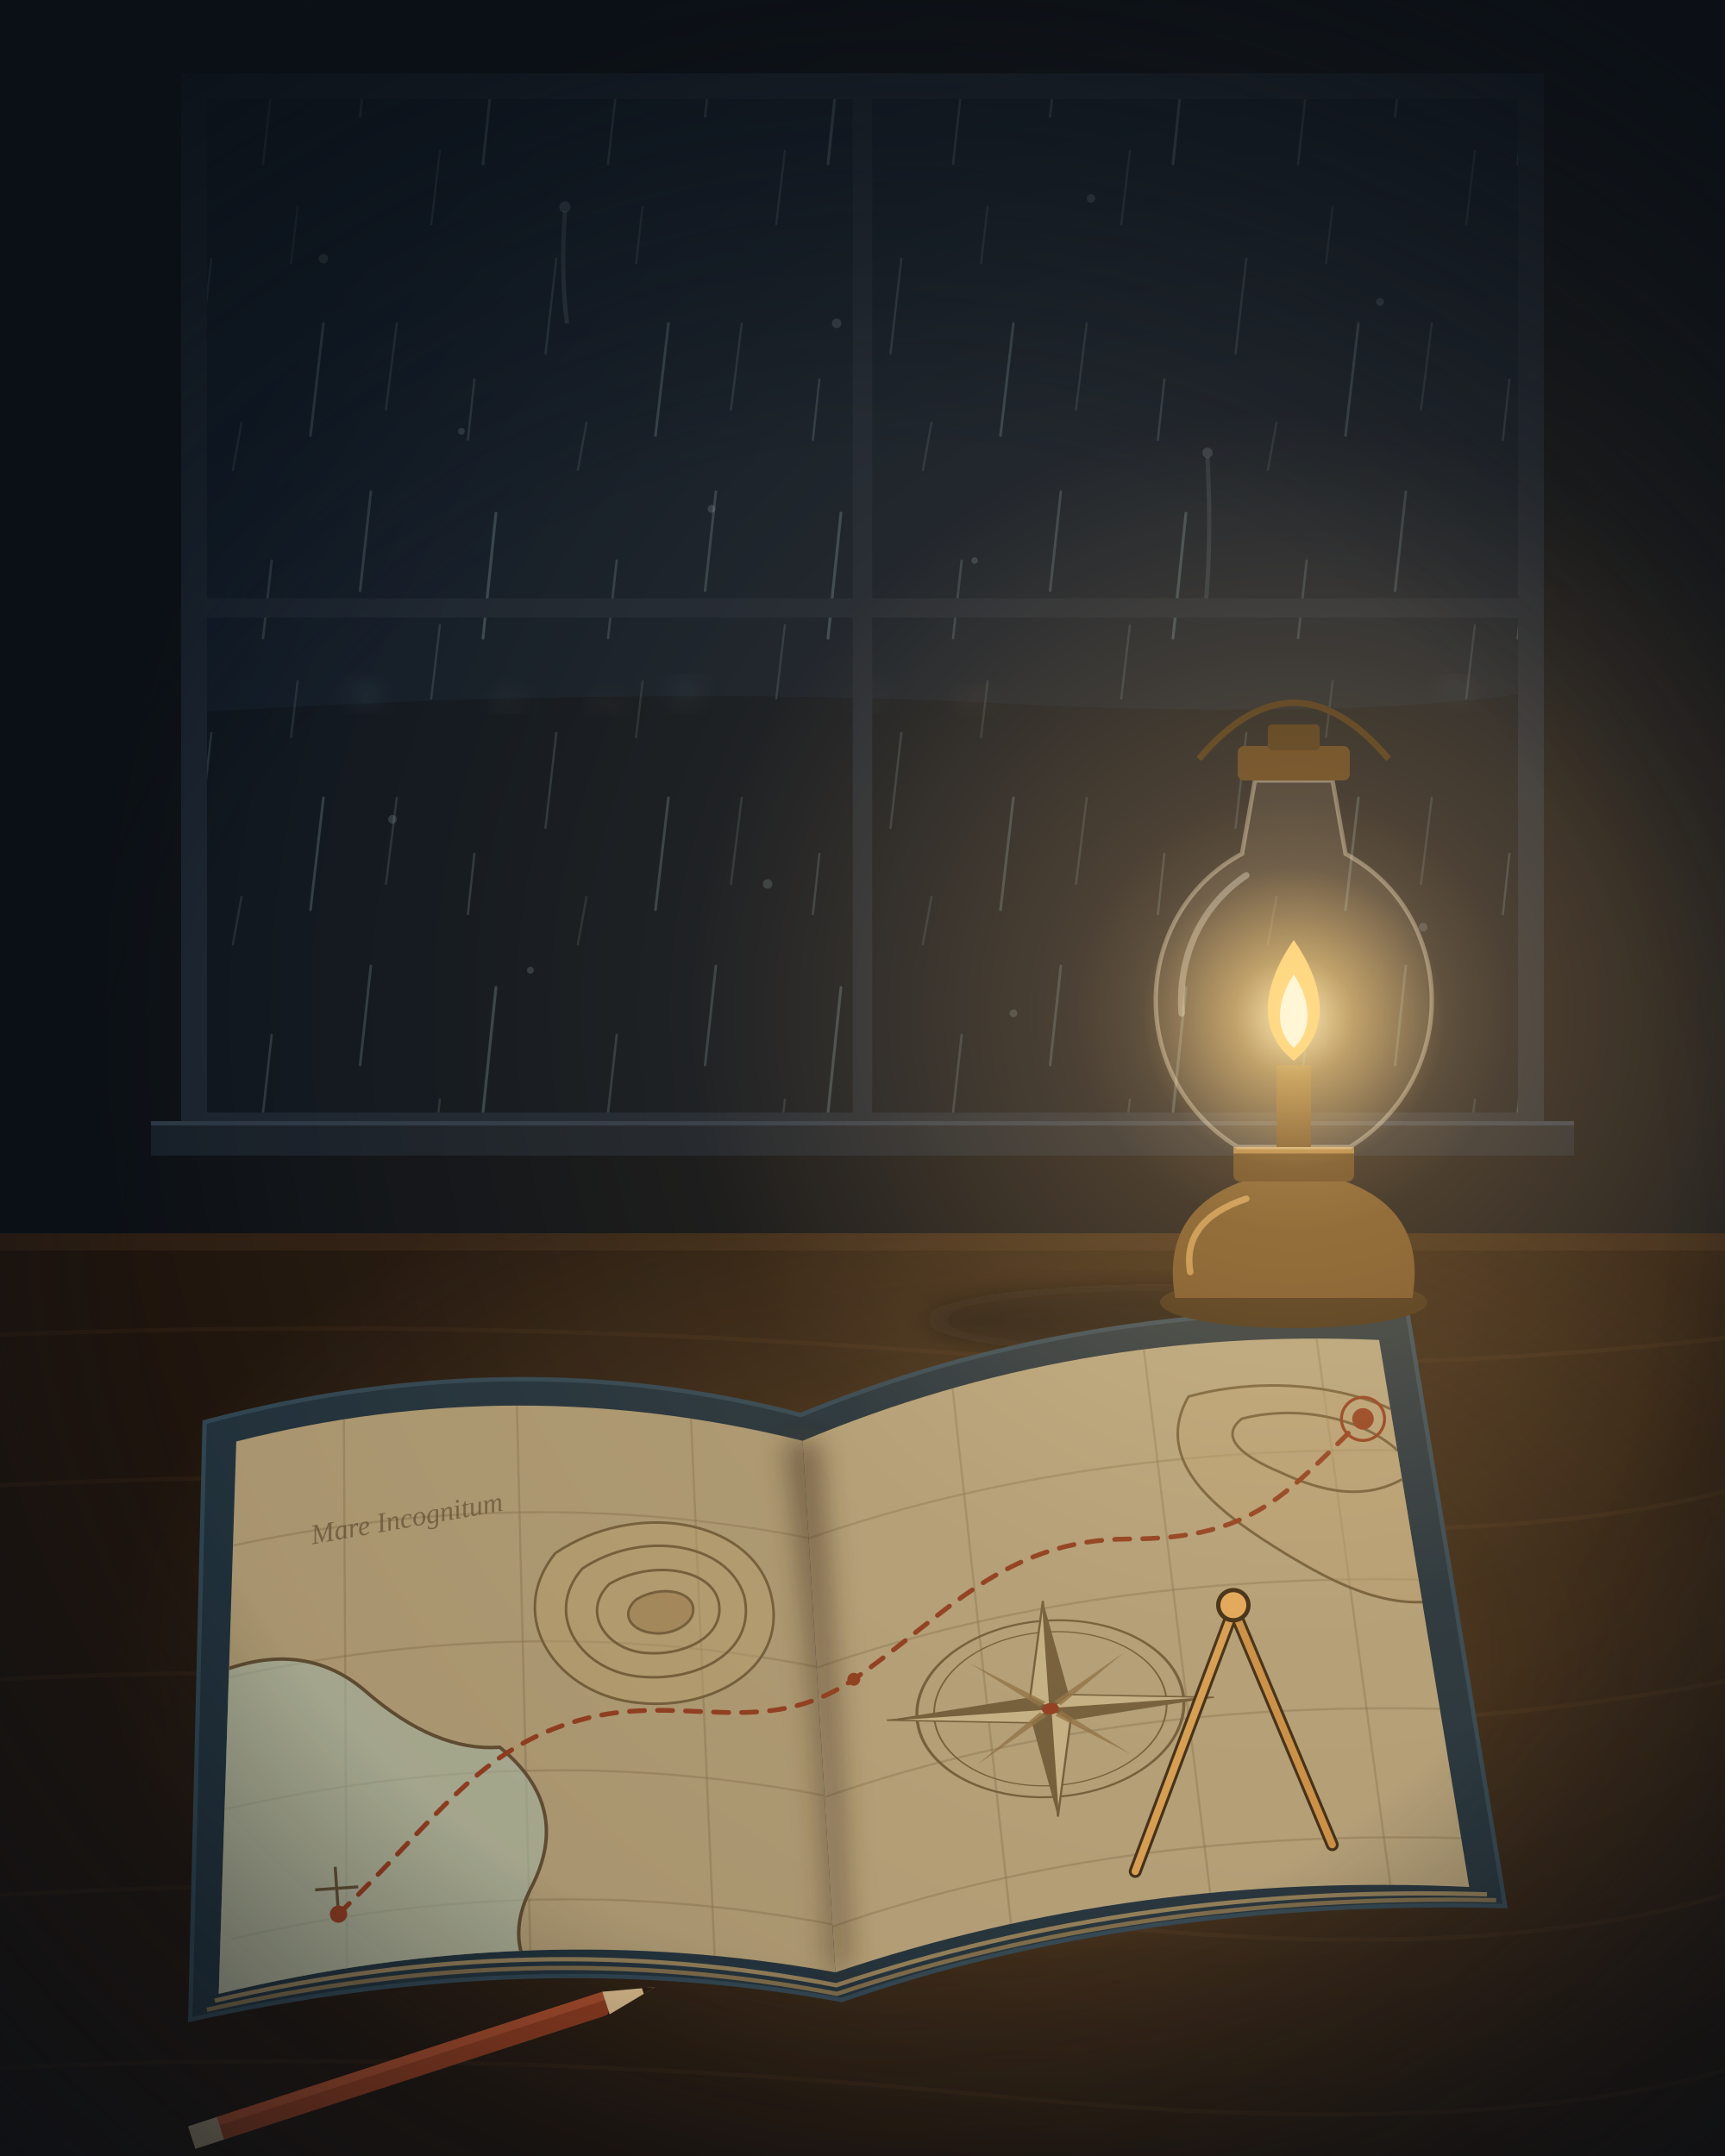
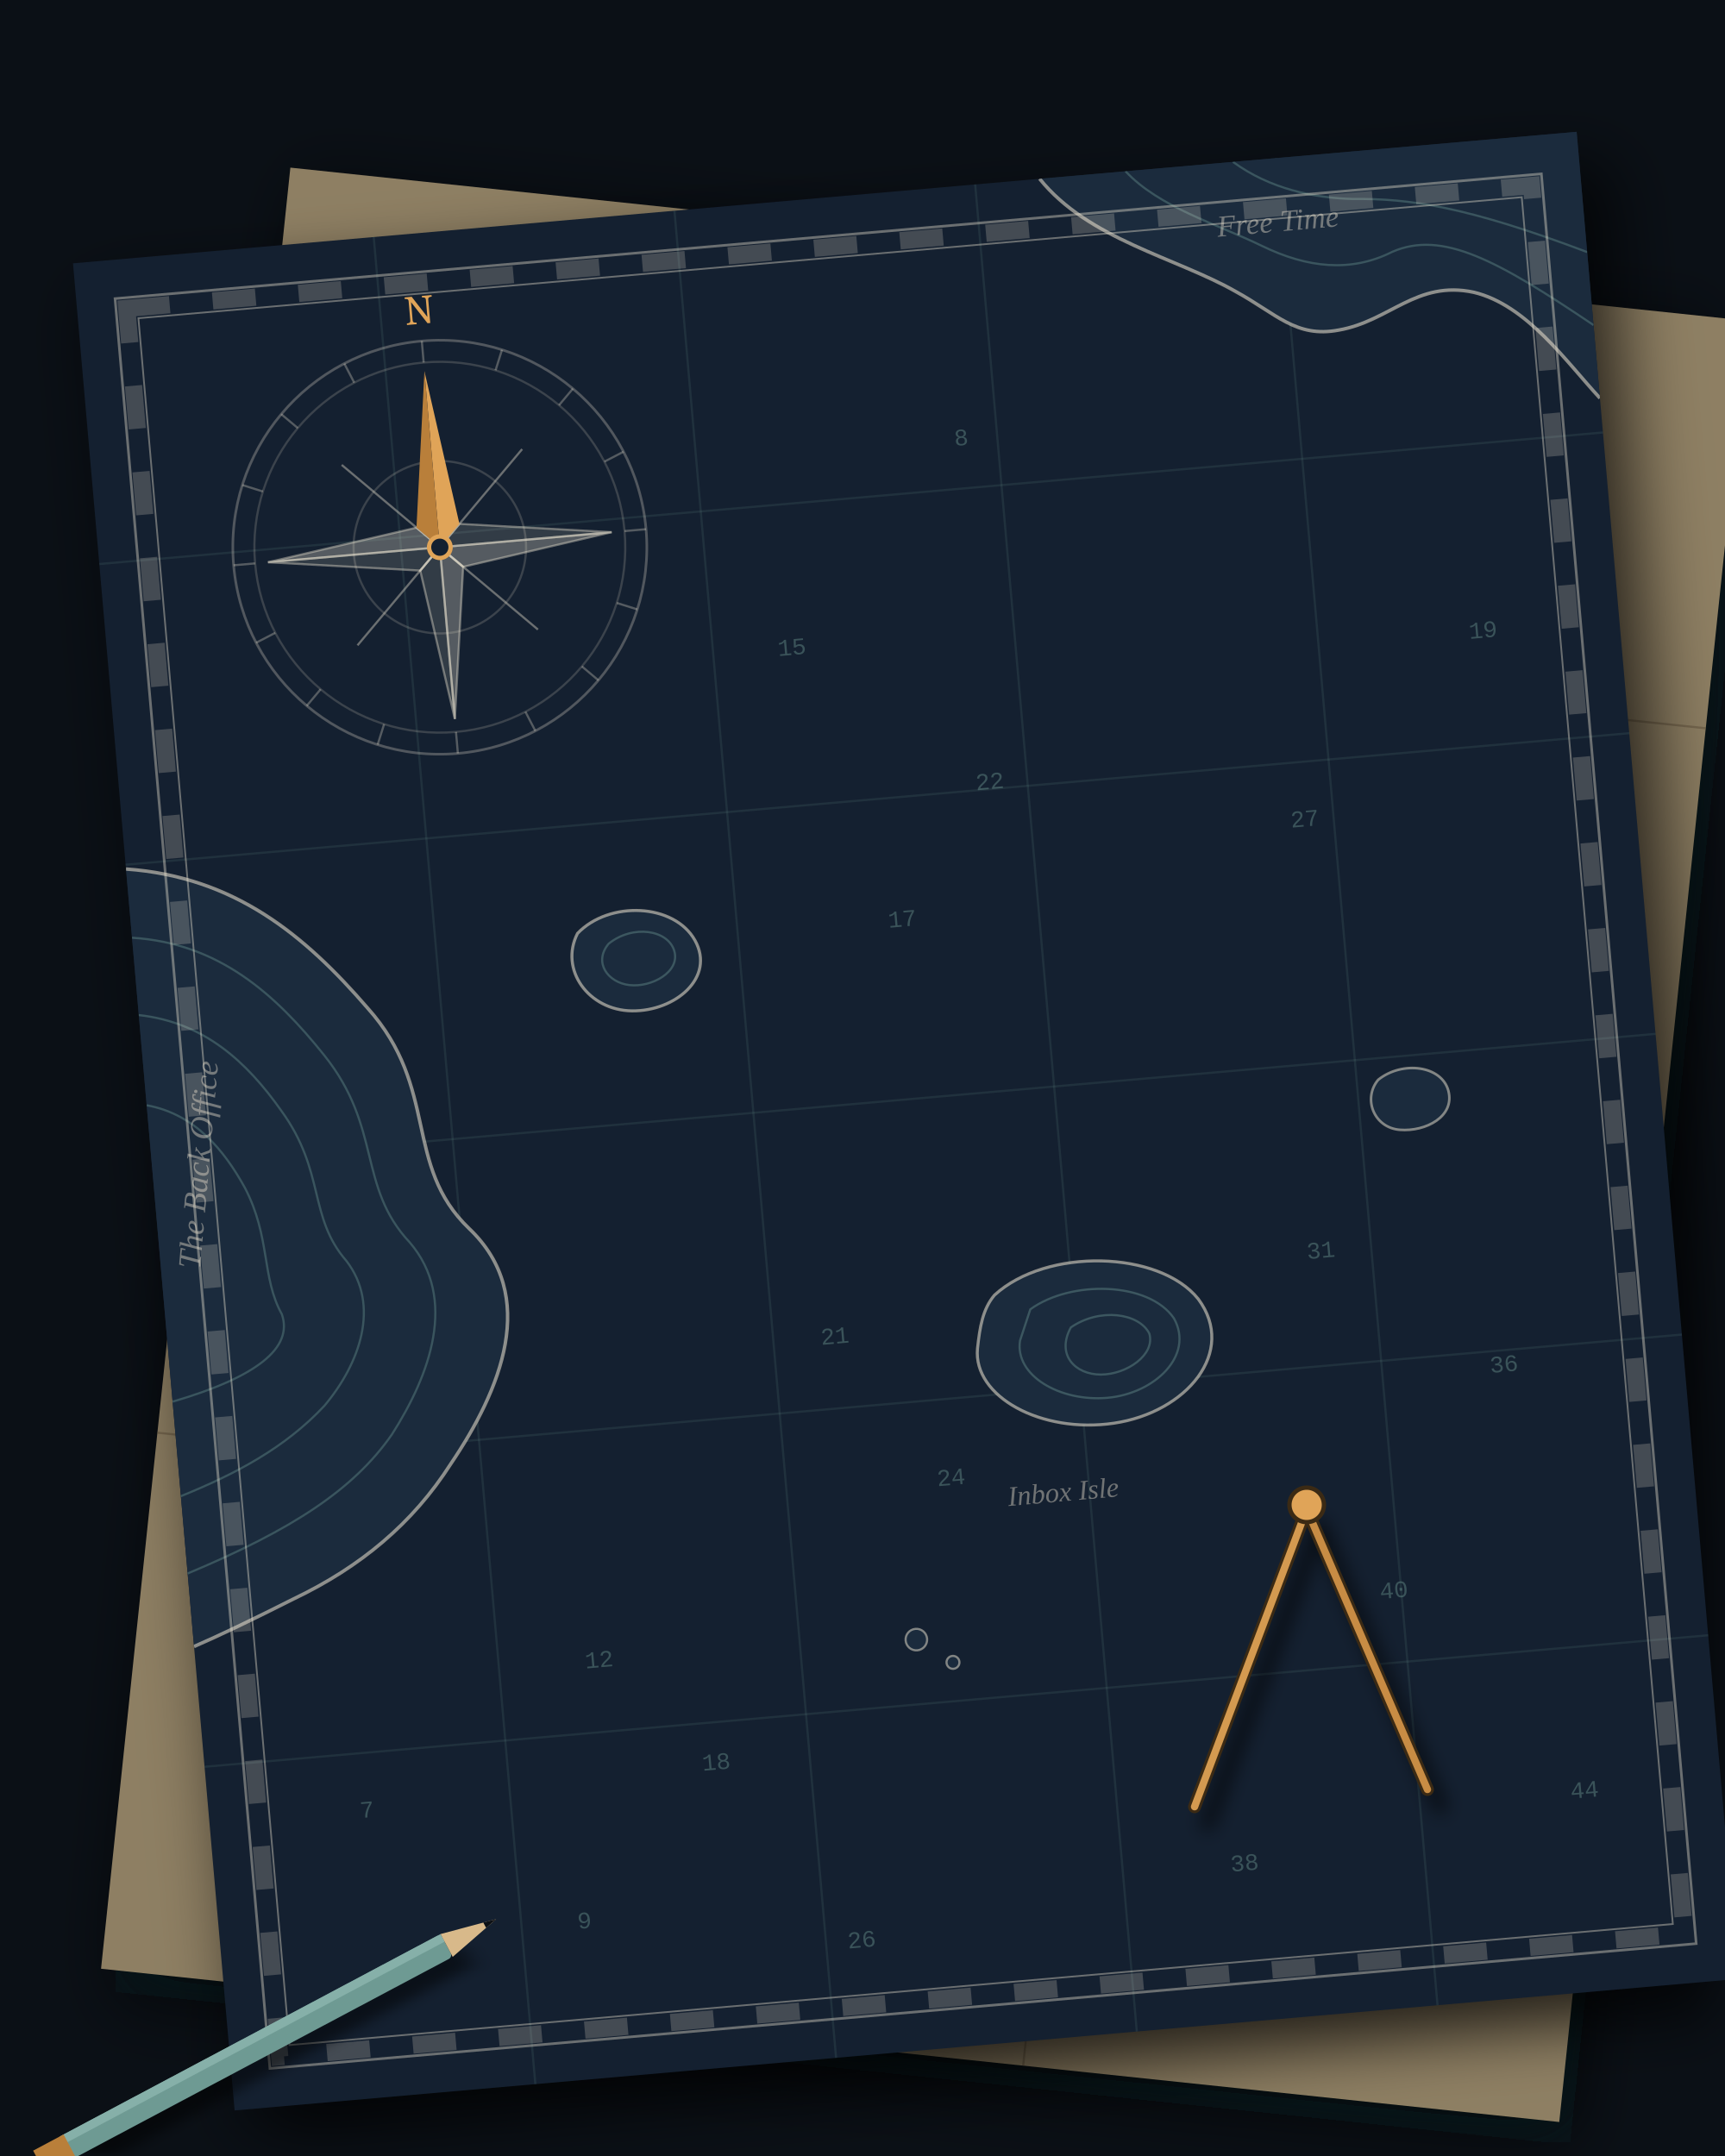
- <svg xmlns="http://www.w3.org/2000/svg" viewBox="0 0 800 1000" width="800" height="1000" role="img" aria-label="An open nautical chart on a wooden table at night, lit by one warm lamp, rain on the window behind it">
+ <svg xmlns="http://www.w3.org/2000/svg" viewBox="0 0 800 1000" width="800" height="1000" role="img" aria-label="A navigator's chart seen from above, with a brass route plotted from your week to hours back">
  <style>
-     .rain { animation: fall 2.6s linear infinite; }
-     .flame { transform-origin: 600px 490px; animation: flicker 4.2s ease-in-out infinite; }
-     .glow { animation: breathe 6s ease-in-out infinite; }
-     @keyframes fall { from { transform: translateY(-220px); } to { transform: translateY(0); } }
-     @keyframes flicker {
-       0%, 100% { transform: scale(1, 1); }
-       30% { transform: scale(.97, 1.03); }
-       55% { transform: scale(1.02, .98); }
-       80% { transform: scale(.99, 1.02); }
+     .route-draw { stroke-dasharray: 1200; stroke-dashoffset: 1200; animation: draw 5.5s cubic-bezier(.45, 0, .2, 1) .6s forwards; }
+     .wp { opacity: 0; animation: appear .8s ease-out forwards; }
+     .wp1 { animation-delay: 1.6s; } .wp2 { animation-delay: 2.7s; } .wp3 { animation-delay: 3.8s; } .wp4 { animation-delay: 5.6s; }
+     .wp0 { animation-delay: .3s; }
+     @keyframes draw { to { stroke-dashoffset: 0; } }
+     @keyframes appear { from { opacity: 0; transform: translateY(4px); } to { opacity: 1; transform: none; } }
+     @media (prefers-reduced-motion: reduce) {
+       .route-draw { animation: none; stroke-dashoffset: 0; }
+       .wp { animation: none; opacity: 1; }
    }
-     @keyframes breathe { 0%, 100% { opacity: 1; } 50% { opacity: .9; } }
-     @media (prefers-reduced-motion: reduce) {
-       .rain, .flame, .glow { animation: none; }
-     }
+     .lbl { font-family: "JetBrains Mono", Consolas, Menlo, "Courier New", monospace; font-size: 13px; letter-spacing: 1.6px; font-weight: 600; }
+     .snd { font-family: "JetBrains Mono", Consolas, Menlo, "Courier New", monospace; font-size: 11px; fill: #6E9A93; fill-opacity: .42; }
+     .name { font-family: Georgia, "Times New Roman", serif; font-style: italic; fill: #EFE6D2; fill-opacity: .42; }
  </style>
  <defs>
-     <radialGradient id="lampGlow" cx="600" cy="470" r="560" gradientUnits="userSpaceOnUse">
-       <stop offset="0" stop-color="#FFC877" stop-opacity=".55" />
-       <stop offset=".18" stop-color="#E0A458" stop-opacity=".30" />
-       <stop offset=".5" stop-color="#E0A458" stop-opacity=".09" />
-       <stop offset="1" stop-color="#E0A458" stop-opacity="0" />
-     </radialGradient>
-     <radialGradient id="flameHalo" cx="600" cy="472" r="70" gradientUnits="userSpaceOnUse">
-       <stop offset="0" stop-color="#FFE3A8" stop-opacity=".95" />
-       <stop offset=".4" stop-color="#FFC060" stop-opacity=".45" />
-       <stop offset="1" stop-color="#E0A458" stop-opacity="0" />
-     </radialGradient>
-     <radialGradient id="pool" cx="470" cy="760" r="420" gradientUnits="userSpaceOnUse" gradientTransform="translate(0 300) scale(1 .62)">
-       <stop offset="0" stop-color="#E0A458" stop-opacity=".40" />
-       <stop offset=".55" stop-color="#E0A458" stop-opacity=".12" />
-       <stop offset="1" stop-color="#E0A458" stop-opacity="0" />
-     </radialGradient>
-     <radialGradient id="vignette" cx="420" cy="560" r="640" gradientUnits="userSpaceOnUse">
-       <stop offset=".55" stop-color="#0B1016" stop-opacity="0" />
-       <stop offset="1" stop-color="#0B1016" stop-opacity=".9" />
-     </radialGradient>
-     <clipPath id="glass">
-       <rect x="96" y="46" width="608" height="470" />
+     <filter id="shadow" x="-10%" y="-10%" width="120%" height="120%">
+       <feGaussianBlur stdDeviation="16" />
+     </filter>
+     <filter id="small" x="-30%" y="-30%" width="160%" height="160%">
+       <feGaussianBlur stdDeviation="4" />
+     </filter>
+     <clipPath id="sheet">
+       <rect x="70" y="90" width="700" height="860" />
    </clipPath>
-     <clipPath id="leftPage">
-       <path d="M118 650 Q250 626 380 668 L378 915 Q240 880 92 905 Z" />
-     </clipPath>
-     <clipPath id="rightPage">
-       <path d="M380 668 Q510 624 650 640 L674 896 Q520 878 378 915 Z" />
-     </clipPath>
-     <pattern id="rainTile" width="160" height="220" patternUnits="userSpaceOnUse">
-       <g stroke="#9DBDB7" stroke-linecap="round" fill="none">
-         <path d="M12 8 l-5 46" stroke-opacity=".22" stroke-width="1.2" />
-         <path d="M44 70 l-4 34" stroke-opacity=".16" stroke-width="1" />
-         <path d="M70 18 l-6 58" stroke-opacity=".26" stroke-width="1.3" />
-         <path d="M98 120 l-5 44" stroke-opacity=".18" stroke-width="1" />
-         <path d="M126 40 l-4 36" stroke-opacity=".2" stroke-width="1.1" />
-         <path d="M150 150 l-6 52" stroke-opacity=".24" stroke-width="1.2" />
-         <path d="M24 150 l-5 40" stroke-opacity=".16" stroke-width="1" />
-         <path d="M60 176 l-3 28" stroke-opacity=".2" stroke-width="1" />
-         <path d="M112 196 l-4 22" stroke-opacity=".14" stroke-width="1" />
-         <path d="M138 96 l-3 26" stroke-opacity=".14" stroke-width="1" />
-       </g>
-     </pattern>
-     <filter id="soft" x="-20%" y="-20%" width="140%" height="140%">
-       <feGaussianBlur stdDeviation="6" />
-     </filter>
-     <filter id="softer" x="-50%" y="-50%" width="200%" height="200%">
-       <feGaussianBlur stdDeviation="14" />
-     </filter>
+     <mask id="routeMask" maskUnits="userSpaceOnUse" x="0" y="0" width="800" height="1000">
+       <path class="route-draw" d="M168 846 C220 776 300 770 330 694 S300 566 384 522 S520 526 546 446 S600 262 640 176" fill="none" stroke="#fff" stroke-width="10" stroke-linecap="round" />
+     </mask>
  </defs>
  <rect width="800" height="1000" fill="#0B1016" />
-   <g clip-path="url(#glass)">
-     <rect x="96" y="46" width="608" height="470" fill="#0F1A26" />
-     <path d="M96 330 Q300 318 460 326 T704 322 L704 516 L96 516 Z" fill="#0C141D" />
-     <g fill="#6E9A93" filter="url(#soft)" opacity=".55">
-       <circle cx="170" cy="322" r="3" />
-       <circle cx="236" cy="326" r="2.4" />
-       <circle cx="318" cy="320" r="2.8" />
-       <circle cx="404" cy="324" r="2" />
-       <circle cx="676" cy="318" r="2.6" />
+   <g transform="rotate(6 420 520)">
+     <rect x="96" y="120" width="680" height="840" fill="#06090D" opacity=".7" filter="url(#shadow)" />
+     <rect x="90" y="110" width="680" height="840" fill="#8E7F63" />
+     <g stroke="#5E513A" stroke-opacity=".5" fill="none">
+       <path d="M90 300 H770 M90 500 H770 M90 700 H770 M300 110 V950 M520 110 V950" />
    </g>
-     <g fill="#E0A458" filter="url(#soft)" opacity=".35">
-       <circle cx="282" cy="328" r="2.2" />
-       <circle cx="452" cy="322" r="2.4" />
-     </g>
-     <g class="rain">
-       <rect x="96" y="-180" width="608" height="740" fill="url(#rainTile)" />
-     </g>
-     <g fill="#B9D2CD" fill-opacity=".18">
-       <circle cx="150" cy="120" r="2.2" />
-       <circle cx="214" cy="200" r="1.6" />
-       <circle cx="262" cy="96" r="2.6" />
-       <circle cx="330" cy="236" r="1.8" />
-       <circle cx="388" cy="150" r="2.2" />
-       <circle cx="452" cy="260" r="1.5" />
-       <circle cx="506" cy="92" r="2" />
-       <circle cx="560" cy="210" r="2.4" />
-       <circle cx="640" cy="140" r="1.8" />
-       <circle cx="676" cy="280" r="2.2" />
-       <circle cx="182" cy="380" r="2" />
-       <circle cx="246" cy="450" r="1.6" />
-       <circle cx="356" cy="410" r="2.2" />
-       <circle cx="470" cy="470" r="1.8" />
-       <circle cx="660" cy="430" r="2" />
-     </g>
-     <path d="M262 98 q-2 30 1 52" stroke="#B9D2CD" stroke-opacity=".14" stroke-width="2" fill="none" />
-     <path d="M560 212 q2 40 -1 70" stroke="#B9D2CD" stroke-opacity=".12" stroke-width="2" fill="none" />
  </g>
-   <g fill="none" stroke="#18222E">
-     <rect x="90" y="40" width="620" height="482" stroke-width="12" />
-     <path d="M400 46 V516 M96 282 H704" stroke-width="9" />
-   </g>
-   <rect x="70" y="520" width="660" height="16" fill="#151E28" />
-   <rect x="70" y="520" width="660" height="2" fill="#2A3644" />
-   <path d="M-20 572 H820 V1000 H-20 Z" fill="#1E140D" />
-   <path d="M-20 572 H820 V580 H-20 Z" fill="#2B1D12" />
-   <g fill="none" stroke="#33231570" stroke-width="2">
-     <path d="M-20 620 Q200 610 420 626 T820 618" />
-     <path d="M-20 690 Q240 676 470 700 T820 686" />
-     <path d="M-20 780 Q180 768 400 792 T820 776" />
-     <path d="M-20 880 Q260 864 480 890 T820 872" />
-     <path d="M-20 960 Q220 948 460 972 T820 954" />
-   </g>
-   <rect x="-20" y="572" width="840" height="428" fill="url(#pool)" />
-   <ellipse cx="540" cy="612" rx="110" ry="16" fill="#07090C" opacity=".6" filter="url(#soft)" />
-   <g transform="rotate(-4 380 780)">
-     <path d="M104 640 Q250 612 380 656 Q512 612 664 628 L690 906 Q520 890 380 928 Q240 892 78 916 Z" fill="#20303A" />
-     <path d="M104 640 Q250 612 380 656 Q512 612 664 628 L690 906 Q520 890 380 928 Q240 892 78 916 Z" fill="none" stroke="#2F4450" stroke-width="2" />
-     <path d="M90 908 Q240 884 378 921 Q522 884 682 900" fill="none" stroke="#8E7A55" stroke-width="2" />
-     <path d="M86 912 Q240 888 378 925 Q522 888 686 903" fill="none" stroke="#7A6848" stroke-width="2" />
-     <path d="M118 650 Q250 626 380 668 L378 915 Q240 880 92 905 Z" fill="#A8946E" />
-     <g clip-path="url(#leftPage)">
-       <g stroke="#7A6644" stroke-opacity=".35" stroke-width="1" fill="none">
-         <path d="M100 700 Q250 676 390 716" />
-         <path d="M100 760 Q250 736 390 776" />
-         <path d="M100 820 Q250 796 390 836" />
-         <path d="M100 880 Q250 856 390 896" />
-         <path d="M170 620 L150 930" />
-         <path d="M250 620 L236 930" />
-         <path d="M330 620 L322 930" />
+   <g transform="rotate(-5 420 520)">
+     <rect x="80" y="104" width="700" height="860" fill="#000" opacity=".75" filter="url(#shadow)" />
+     <rect x="70" y="90" width="700" height="860" fill="#142030" />
+     <g clip-path="url(#sheet)">
+       <g stroke="#6E9A93" stroke-opacity=".14" stroke-width="1">
+         <path d="M70 230 H770 M70 370 H770 M70 510 H770 M70 650 H770 M70 790 H770" />
+         <path d="M210 90 V950 M350 90 V950 M490 90 V950 M630 90 V950" />
      </g>
-       <path d="M92 760 Q140 740 170 770 T230 800 Q262 830 240 866 T262 930 L80 930 Z" fill="#9FB3A3" fill-opacity=".55" />
-       <path d="M92 760 Q140 740 170 770 T230 800 Q262 830 240 866 T262 930" fill="none" stroke="#5C4A30" stroke-width="1.6" />
-       <g fill="none" stroke="#6F5A38" stroke-width="1.2">
-         <path d="M262 712 C300 690 352 702 360 736 C368 772 330 790 296 784 C258 778 236 740 262 712 Z" fill="#B49A6B" fill-opacity=".5" />
-         <path d="M274 720 C302 704 342 712 348 738 C352 764 324 776 298 772 C270 768 254 740 274 720 Z" />
-         <path d="M286 728 C306 718 334 724 336 740 C338 756 318 764 300 761 C282 758 272 740 286 728 Z" />
-         <path d="M298 736 C310 730 324 734 324 742 C324 750 312 754 304 752 C294 750 290 742 298 736 Z" fill="#8C6E42" fill-opacity=".45" />
+       <path d="M70 372 C120 380 150 410 176 446 C206 486 186 520 214 552 C244 586 222 628 196 660 C176 686 150 704 118 716 C98 724 82 730 70 734 Z" fill="#1B2B3D" />
+       <g fill="none" stroke="#6E9A93" stroke-opacity=".38" stroke-width="1">
+         <path d="M70 404 C110 410 134 436 154 466 C178 502 164 528 186 556 C206 584 190 618 170 644 C150 668 120 684 70 700" />
+         <path d="M70 440 C100 446 118 466 132 490 C150 520 140 540 156 562 C170 584 158 610 140 628 C120 646 96 656 70 664" />
+         <path d="M70 482 C92 488 104 506 112 524 C122 548 116 566 124 584 C128 600 110 612 70 620" />
      </g>
-       <g fill="#5C4A30" font-family="Georgia, 'Times New Roman', serif" font-style="italic" font-size="13" opacity=".7">
-         <text x="150" y="700" transform="rotate(-6 150 700)">Mare Incognitum</text>
+       <path d="M70 372 C120 380 150 410 176 446 C206 486 186 520 214 552 C244 586 222 628 196 660 C176 686 150 704 118 716 C98 724 82 730 70 734" fill="none" stroke="#EFE6D2" stroke-opacity=".55" stroke-width="1.6" />
+       <path d="M520 90 C540 120 580 132 606 150 C624 162 632 174 652 172 C676 170 690 152 716 160 C740 168 756 196 770 214 L770 90 Z" fill="#1B2B3D" />
+       <g fill="none" stroke="#6E9A93" stroke-opacity=".38" stroke-width="1">
+         <path d="M560 90 C574 108 600 118 620 130 C640 142 660 146 680 138 C704 130 728 146 770 180" />
+         <path d="M610 90 C626 104 646 110 664 112 C690 114 716 120 770 146" />
      </g>
-       <path d="M140 860 L160 860 M150 850 L150 870" stroke="#5C4A30" stroke-width="1.4" />
-     </g>
-     <path d="M380 668 Q510 624 650 640 L674 896 Q520 878 378 915 Z" fill="#B09B74" />
-     <g clip-path="url(#rightPage)">
-       <g stroke="#7A6644" stroke-opacity=".35" stroke-width="1" fill="none">
-         <path d="M370 716 Q510 676 680 694" />
-         <path d="M370 776 Q510 736 680 754" />
-         <path d="M370 836 Q510 796 680 814" />
-         <path d="M370 896 Q510 856 680 874" />
-         <path d="M450 620 L462 930" />
-         <path d="M540 620 L556 930" />
-         <path d="M620 620 L640 930" />
+       <path d="M520 90 C540 120 580 132 606 150 C624 162 632 174 652 172 C676 170 690 152 716 160 C740 168 756 196 770 214" fill="none" stroke="#EFE6D2" stroke-opacity=".55" stroke-width="1.6" />
+       <g>
+         <path d="M454 604 C480 584 532 590 548 614 C564 640 538 666 504 668 C470 670 440 650 444 628 C446 618 448 610 454 604 Z" fill="#1B2B3D" stroke="#EFE6D2" stroke-opacity=".55" stroke-width="1.4" />
+         <path d="M470 612 C490 600 526 604 536 622 C544 640 524 656 502 656 C480 656 460 642 464 626 Z" fill="none" stroke="#6E9A93" stroke-opacity=".4" />
+         <path d="M488 622 C502 614 520 618 524 628 C526 638 512 646 500 645 C488 644 480 634 488 622 Z" fill="none" stroke="#6E9A93" stroke-opacity=".4" />
+         <path d="M276 420 C292 406 322 410 330 428 C338 446 318 460 298 458 C278 456 266 436 276 420 Z" fill="#1B2B3D" stroke="#EFE6D2" stroke-opacity=".55" stroke-width="1.4" />
+         <path d="M290 426 C302 418 318 422 320 432 C322 442 308 448 298 446 C288 444 282 434 290 426 Z" fill="none" stroke="#6E9A93" stroke-opacity=".4" />
+         <path d="M640 520 C652 512 670 516 672 528 C674 540 660 546 648 544 C636 542 632 528 640 520 Z" fill="#1B2B3D" stroke="#EFE6D2" stroke-opacity=".5" stroke-width="1.2" />
+         <circle cx="404" cy="760" r="5" fill="#1B2B3D" stroke="#EFE6D2" stroke-opacity=".5" />
+         <circle cx="420" cy="772" r="3" fill="#1B2B3D" stroke="#EFE6D2" stroke-opacity=".5" />
      </g>
-       <g fill="none" stroke="#6F5A38" stroke-width="1.2">
-         <path d="M560 660 C610 650 668 668 680 700 L680 760 C650 770 620 750 600 736 C572 716 540 690 560 660 Z" fill="#B49A6B" fill-opacity=".45" />
-         <path d="M584 672 C616 666 652 680 662 702 C640 716 618 708 600 698 C584 690 572 680 584 672 Z" />
+       <g class="snd">
+         <text x="250" y="760">12</text>
+         <text x="300" y="812">18</text>
+         <text x="236" y="880">9</text>
+         <text x="420" y="690">24</text>
+         <text x="372" y="620">21</text>
+         <text x="600" y="600">31</text>
+         <text x="680" y="660">36</text>
+         <text x="620" y="760">40</text>
+         <text x="700" y="860">44</text>
+         <text x="420" y="430">17</text>
+         <text x="466" y="370">22</text>
+         <text x="610" y="400">27</text>
+         <text x="700" y="320">19</text>
+         <text x="380" y="300">15</text>
+         <text x="470" y="210">8</text>
+         <text x="540" y="880">38</text>
+         <text x="140" y="820">7</text>
+         <text x="360" y="900">26</text>
      </g>
-       <g transform="translate(486 800) scale(1 .66)">
-         <circle r="62" fill="none" stroke="#6F5A38" stroke-width="1.4" />
-         <circle r="54" fill="none" stroke="#6F5A38" stroke-width=".8" />
-         <g fill="#6F5A38">
-           <path d="M0 -76 L9 -9 L0 0 Z" />
-           <path d="M0 76 L-9 9 L0 0 Z" />
-           <path d="M76 0 L9 9 L0 0 Z" />
-           <path d="M-76 0 L-9 -9 L0 0 Z" />
+       <text class="name" x="88" y="560" font-size="15" transform="rotate(-80 88 560)">The Back Office</text>
+       <text class="name" x="452" y="702" font-size="13">Inbox Isle</text>
+       <text class="name" x="600" y="124" font-size="14">Free Time</text>
+       <g transform="translate(228 236)">
+         <circle r="96" fill="none" stroke="#EFE6D2" stroke-opacity=".28" stroke-width="1.2" />
+         <circle r="86" fill="none" stroke="#EFE6D2" stroke-opacity=".18" />
+         <circle r="40" fill="none" stroke="#EFE6D2" stroke-opacity=".18" />
+         <g stroke="#EFE6D2" stroke-opacity=".3" stroke-width="1">
+           <path d="M0 -96 V-86 M0 86 V96 M-96 0 H-86 M86 0 H96" />
+           <path d="M67.9 -67.9 L60.8 -60.8 M-67.9 67.9 L-60.8 60.8 M67.9 67.9 L60.8 60.8 M-67.9 -67.9 L-60.8 -60.8" />
+           <path d="M36.7 -88.7 L32.9 -79.5 M-36.7 88.7 L-32.9 79.5 M88.7 36.7 L79.5 32.9 M-88.7 -36.7 L-79.5 -32.9 M88.7 -36.7 L79.5 -32.9 M-88.7 36.7 L-79.5 32.9 M36.7 88.7 L32.9 79.5 M-36.7 -88.7 L-32.9 -79.5" />
        </g>
-         <g fill="#C2AD82" stroke="#6F5A38" stroke-width="1">
-           <path d="M0 -76 L-9 -9 L0 0 Z" />
-           <path d="M0 76 L9 9 L0 0 Z" />
-           <path d="M76 0 L9 -9 L0 0 Z" />
-           <path d="M-76 0 L-9 9 L0 0 Z" />
+         <g fill="#EFE6D2" fill-opacity=".14" stroke="#EFE6D2" stroke-opacity=".4" stroke-width="1">
+           <path d="M0 0 L42 -42 L8 -8 Z" />
+           <path d="M0 0 L42 42 L8 8 Z" />
+           <path d="M0 0 L-42 42 L-8 8 Z" />
+           <path d="M0 0 L-42 -42 L-8 -8 Z" />
+           <path d="M0 0 L80 0 L10 -10 Z" />
+           <path d="M0 0 L0 80 L-10 10 Z" />
+           <path d="M0 0 L-80 0 L-10 10 Z" />
+           <path d="M0 0 L80 0 L10 10 Z" fill-opacity=".3" />
+           <path d="M0 0 L0 80 L10 10 Z" fill-opacity=".3" />
+           <path d="M0 0 L-80 0 L-10 -10 Z" fill-opacity=".3" />
        </g>
-         <g fill="#8C6E42" opacity=".8">
-           <path d="M36 -36 L5 -2 L2 -5 Z" />
-           <path d="M-36 36 L-5 2 L-2 5 Z" />
-           <path d="M36 36 L2 5 L5 2 Z" />
-           <path d="M-36 -36 L-2 -5 L-5 -2 Z" />
-         </g>
-         <circle r="4" fill="#8C3A1E" />
+         <path d="M0 0 L0 -82 L10 -10 Z" fill="#E0A458" />
+         <path d="M0 0 L0 -82 L-10 -10 Z" fill="#B97F3A" />
+         <circle r="5" fill="#142030" stroke="#E0A458" stroke-width="2" />
+         <text x="0" y="-104" text-anchor="middle" font-family="Georgia, serif" font-size="18" fill="#E0A458">N</text>
+       </g>
+       <path d="M168 846 C220 776 300 770 330 694 S300 566 384 522 S520 526 546 446 S600 262 640 176" fill="none" stroke="#E0A458" stroke-width="3" stroke-dasharray="10 8" stroke-linecap="round" mask="url(#routeMask)" />
+       <g class="wp wp0">
+         <circle cx="168" cy="846" r="9" fill="#142030" stroke="#E0A458" stroke-width="2.5" />
+         <circle cx="168" cy="846" r="3.5" fill="#E0A458" />
+         <text class="lbl" x="188" y="872" fill="#EFE6D2" fill-opacity=".85">YOUR WEEK</text>
+       </g>
+       <g class="wp wp1">
+         <circle cx="330" cy="694" r="6" fill="#E0A458" />
+         <text class="lbl" x="346" y="699" fill="#EFE6D2" fill-opacity=".7">SCORECARD</text>
+       </g>
+       <g class="wp wp2">
+         <circle cx="384" cy="522" r="6" fill="#E0A458" />
+         <text class="lbl" x="400" y="527" fill="#EFE6D2" fill-opacity=".7">FOLLOW-UPS</text>
+       </g>
+       <g class="wp wp3">
+         <circle cx="546" cy="446" r="6" fill="#E0A458" />
+         <text class="lbl" x="562" y="451" fill="#EFE6D2" fill-opacity=".7">PAPERWORK</text>
+       </g>
+       <g class="wp wp4">
+         <circle cx="640" cy="176" r="14" fill="none" stroke="#E0A458" stroke-width="2" />
+         <path d="M640 162 L644 172 L654 176 L644 180 L640 190 L636 180 L626 176 L636 172 Z" fill="#E0A458" />
+         <text class="lbl" x="622" y="150" text-anchor="end" fill="#E0A458">HOURS BACK</text>
      </g>
    </g>
-     <path d="M372 668 Q380 790 376 915 L384 915 Q388 790 388 668 Z" fill="#3A2C1A" opacity=".55" filter="url(#soft)" />
-     <path d="M150 872 C200 830 220 800 268 790 S352 806 396 780 S470 720 528 724 S602 708 640 676" fill="none" stroke="#8C3A1E" stroke-width="2.2" stroke-dasharray="7 6" stroke-linecap="round" />
-     <g fill="#8C3A1E">
-       <circle cx="150" cy="872" r="4" />
-       <circle cx="396" cy="780" r="3" />
-       <circle cx="640" cy="676" r="5" />
+     <rect x="88" y="108" width="664" height="824" fill="none" stroke="#EFE6D2" stroke-opacity=".4" stroke-width="1.2" />
+     <rect x="98" y="118" width="644" height="804" fill="none" stroke="#EFE6D2" stroke-opacity=".4" stroke-width=".8" />
+     <rect x="93" y="113" width="654" height="814" fill="none" stroke="#EFE6D2" stroke-opacity=".22" stroke-width="8" stroke-dasharray="20 20" />
+   </g>
+   <g stroke-linecap="round">
+     <g filter="url(#small)" opacity=".55" stroke="#000">
+       <path d="M612 708 L560 846" stroke-width="7" />
+       <path d="M612 708 L668 838" stroke-width="7" />
    </g>
-     <circle cx="640" cy="676" r="10" fill="none" stroke="#8C3A1E" stroke-width="1.4" />
-     <g stroke-linecap="round">
-       <path d="M574 760 L520 878" stroke="#3B2A14" stroke-width="6" />
-       <path d="M574 760 L612 872" stroke="#3B2A14" stroke-width="6" />
-       <path d="M574 760 L520 878" stroke="#D49A50" stroke-width="3.4" />
-       <path d="M574 760 L612 872" stroke="#C88C44" stroke-width="3.4" />
-       <circle cx="574" cy="758" r="7" fill="#E0A458" stroke="#3B2A14" stroke-width="2" />
-     </g>
+     <path d="M606 700 L554 838" stroke="#3B2A14" stroke-width="6" />
+     <path d="M606 700 L662 830" stroke="#3B2A14" stroke-width="6" />
+     <path d="M606 700 L554 838" stroke="#D49A50" stroke-width="3.4" />
+     <path d="M606 700 L662 830" stroke="#C88C44" stroke-width="3.4" />
+     <circle cx="606" cy="698" r="8" fill="#E0A458" stroke="#3B2A14" stroke-width="2" />
  </g>
-   <g transform="rotate(-18 200 958)">
-     <rect x="96" y="950" width="190" height="11" rx="2" fill="#8C3A1E" />
-     <rect x="96" y="950" width="190" height="4" fill="#A54A2A" />
-     <path d="M286 950 L310 955.5 L286 961 Z" fill="#D8B98A" />
-     <path d="M304 954 L310 955.5 L304 957 Z" fill="#2A1C10" />
-     <rect x="84" y="950" width="14" height="11" fill="#9A8C70" />
+   <g transform="rotate(-28 120 960)">
+     <rect x="30" y="952" width="200" height="12" rx="2" fill="#000" opacity=".5" filter="url(#small)" />
+     <rect x="24" y="944" width="200" height="12" rx="2" fill="#6E9A93" />
+     <rect x="24" y="944" width="200" height="4" fill="#86B0A9" />
+     <path d="M224 944 L250 950 L224 956 Z" fill="#D8B98A" />
+     <path d="M244 948.6 L250 950 L244 951.4 Z" fill="#0B1016" />
+     <rect x="10" y="944" width="16" height="12" fill="#B97F3A" />
  </g>
-   <g>
-     <path d="M556 352 Q600 300 644 352" fill="none" stroke="#3B2A14" stroke-width="3" />
-     <ellipse cx="600" cy="604" rx="62" ry="12" fill="#3B2A14" />
-     <path d="M545 602 Q538 562 576 548 L624 548 Q662 562 655 602 Z" fill="#6E4C24" />
-     <path d="M552 590 Q548 566 578 556" fill="none" stroke="#E0A458" stroke-opacity=".7" stroke-width="3" stroke-linecap="round" />
-     <rect x="572" y="532" width="56" height="16" rx="3" fill="#4F3519" />
-     <rect x="572" y="532" width="56" height="3" fill="#C88C44" opacity=".7" />
-     <path d="M574 532 C522 500 524 424 576 396 L582 362 L618 362 L624 396 C676 424 678 500 626 532 Z" fill="#FFD9A0" fill-opacity=".1" stroke="#FFE4BC" stroke-opacity=".38" stroke-width="2" />
-     <path d="M548 470 C546 440 560 418 578 406" fill="none" stroke="#FFF1DA" stroke-opacity=".35" stroke-width="3" stroke-linecap="round" />
-     <rect x="574" y="346" width="52" height="16" rx="3" fill="#4F3519" />
-     <rect x="588" y="336" width="24" height="12" rx="2" fill="#3B2A14" />
-     <rect x="592" y="494" width="16" height="38" fill="#4F3519" />
-     <circle cx="600" cy="472" r="70" fill="url(#flameHalo)" />
-     <g class="flame">
-       <path d="M600 436 C614 456 618 478 600 492 C582 478 586 456 600 436 Z" fill="#FFC060" />
-       <path d="M600 452 C608 464 609 478 600 486 C591 478 592 464 600 452 Z" fill="#FFF0C8" />
-     </g>
-   </g>
-   <rect class="glow" width="800" height="1000" fill="url(#lampGlow)" style="mix-blend-mode:screen" />
-   <rect width="800" height="1000" fill="url(#vignette)" />
</svg>
